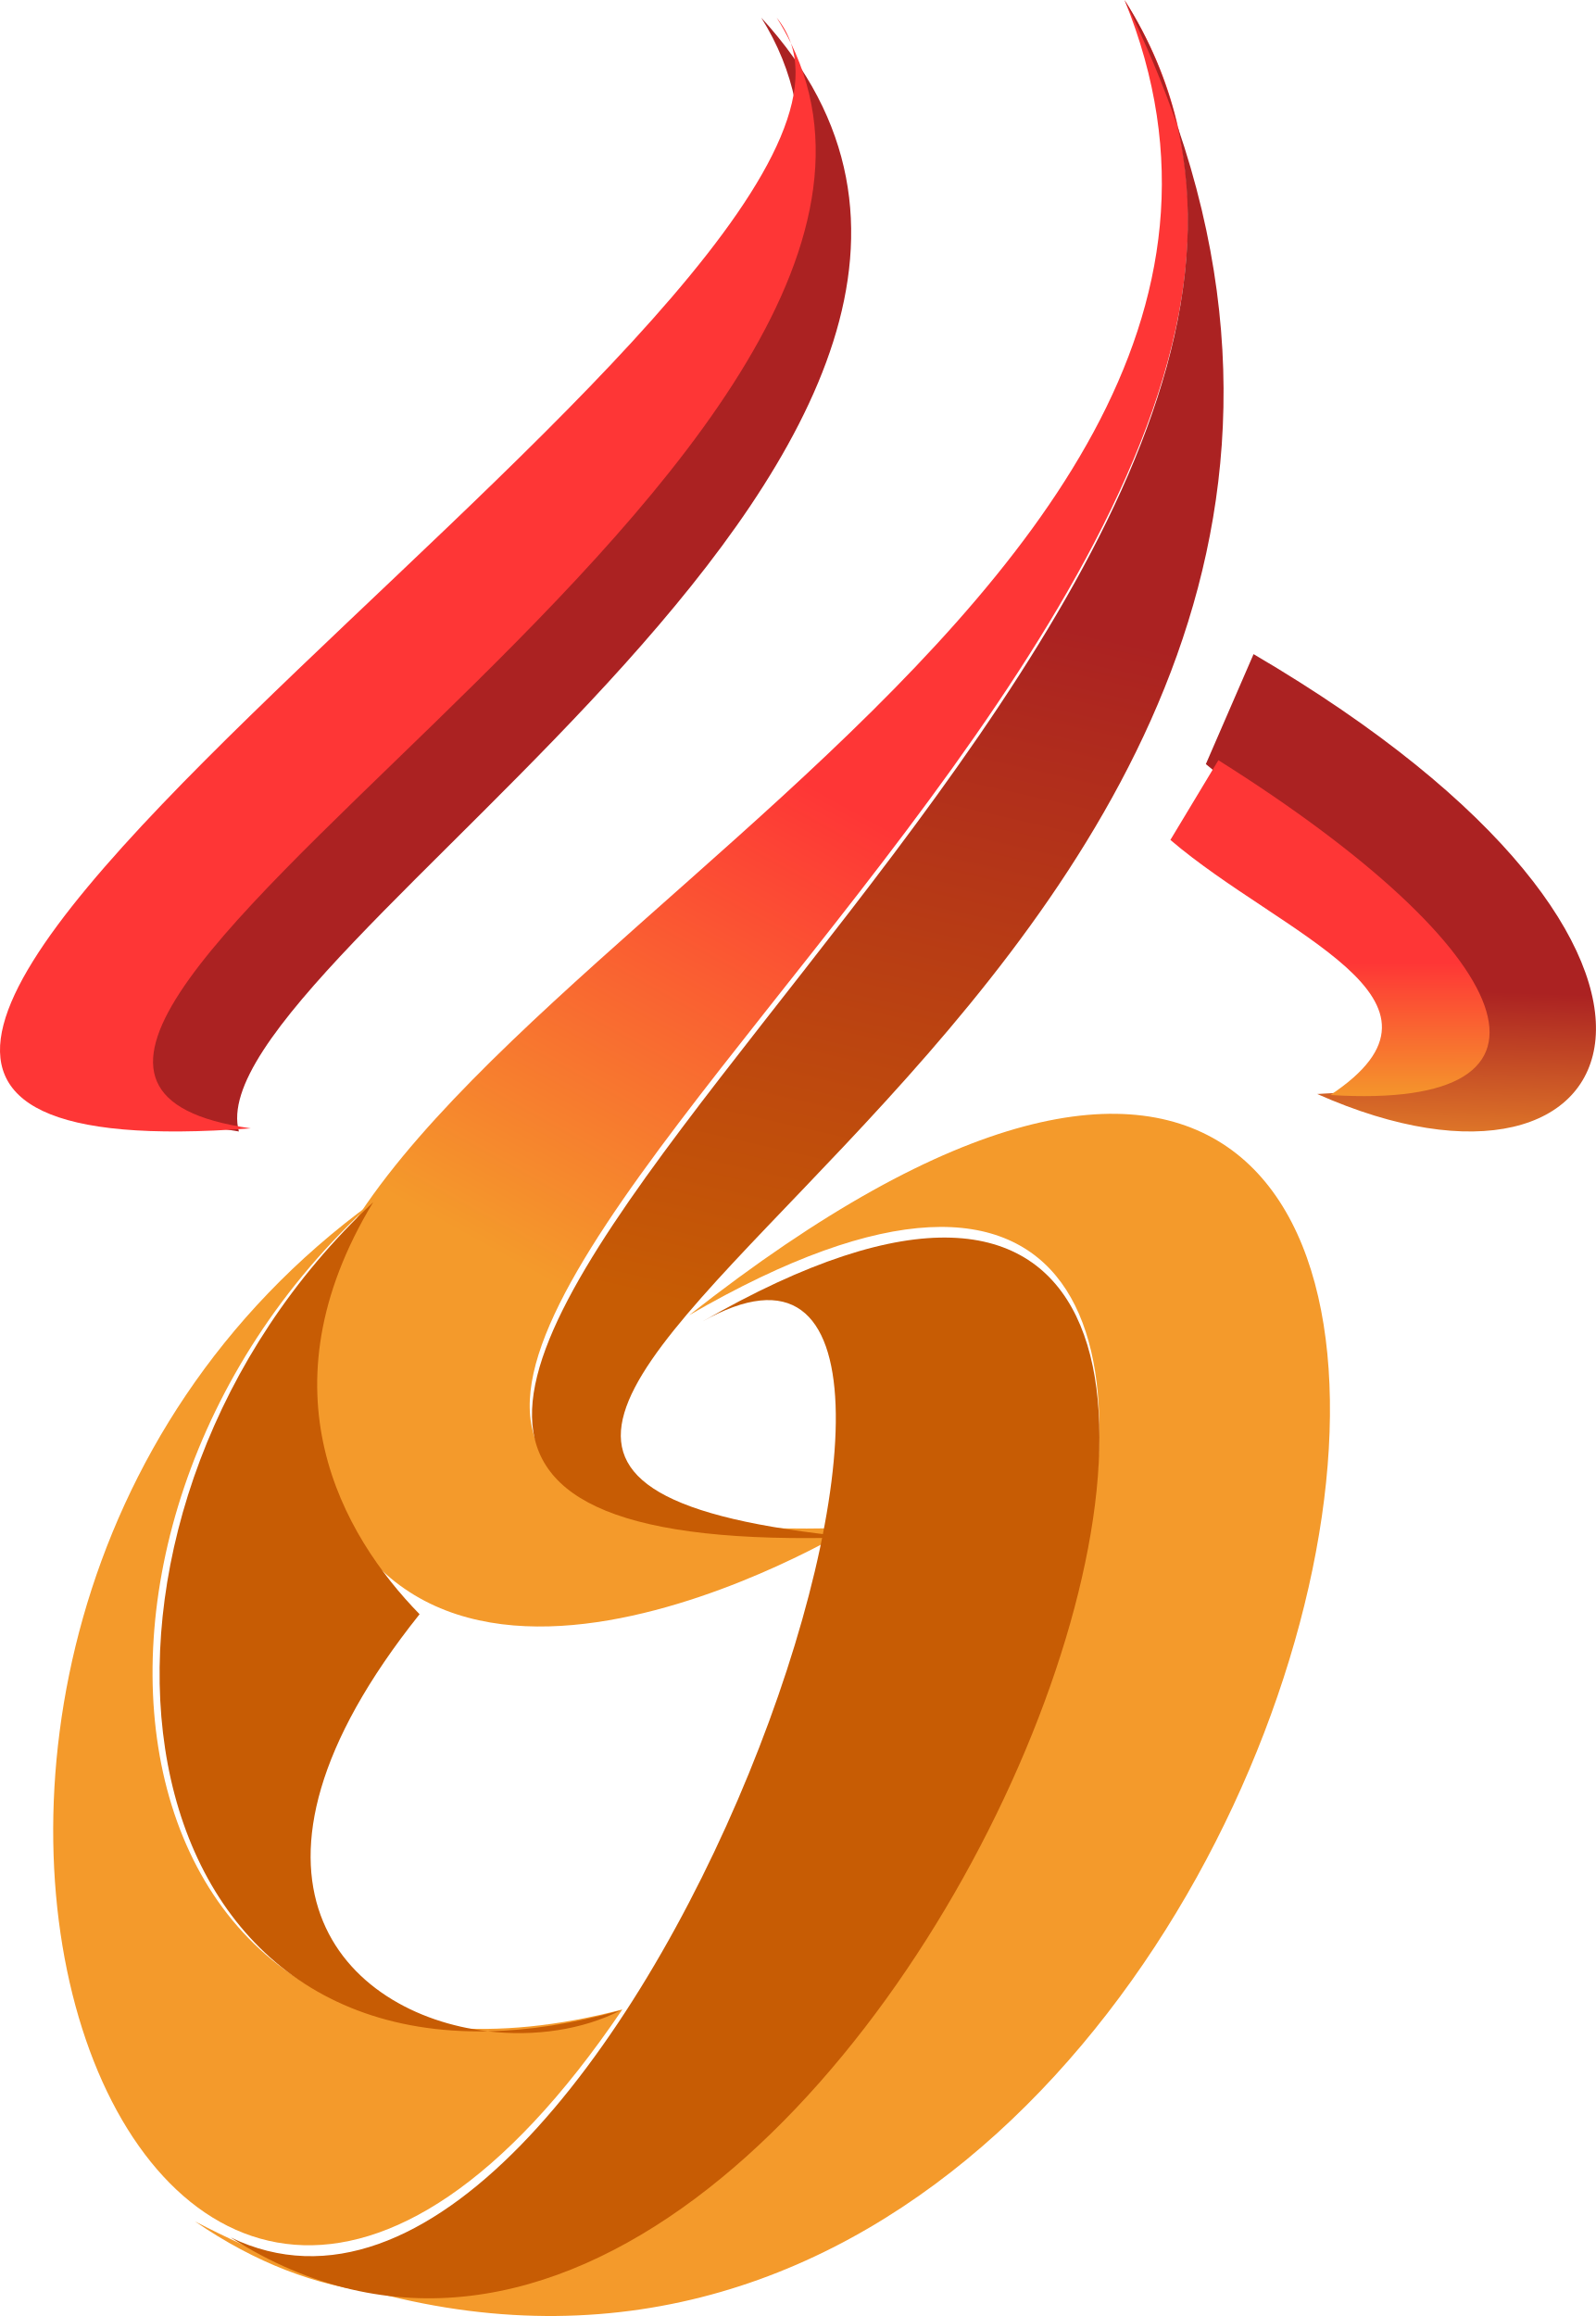
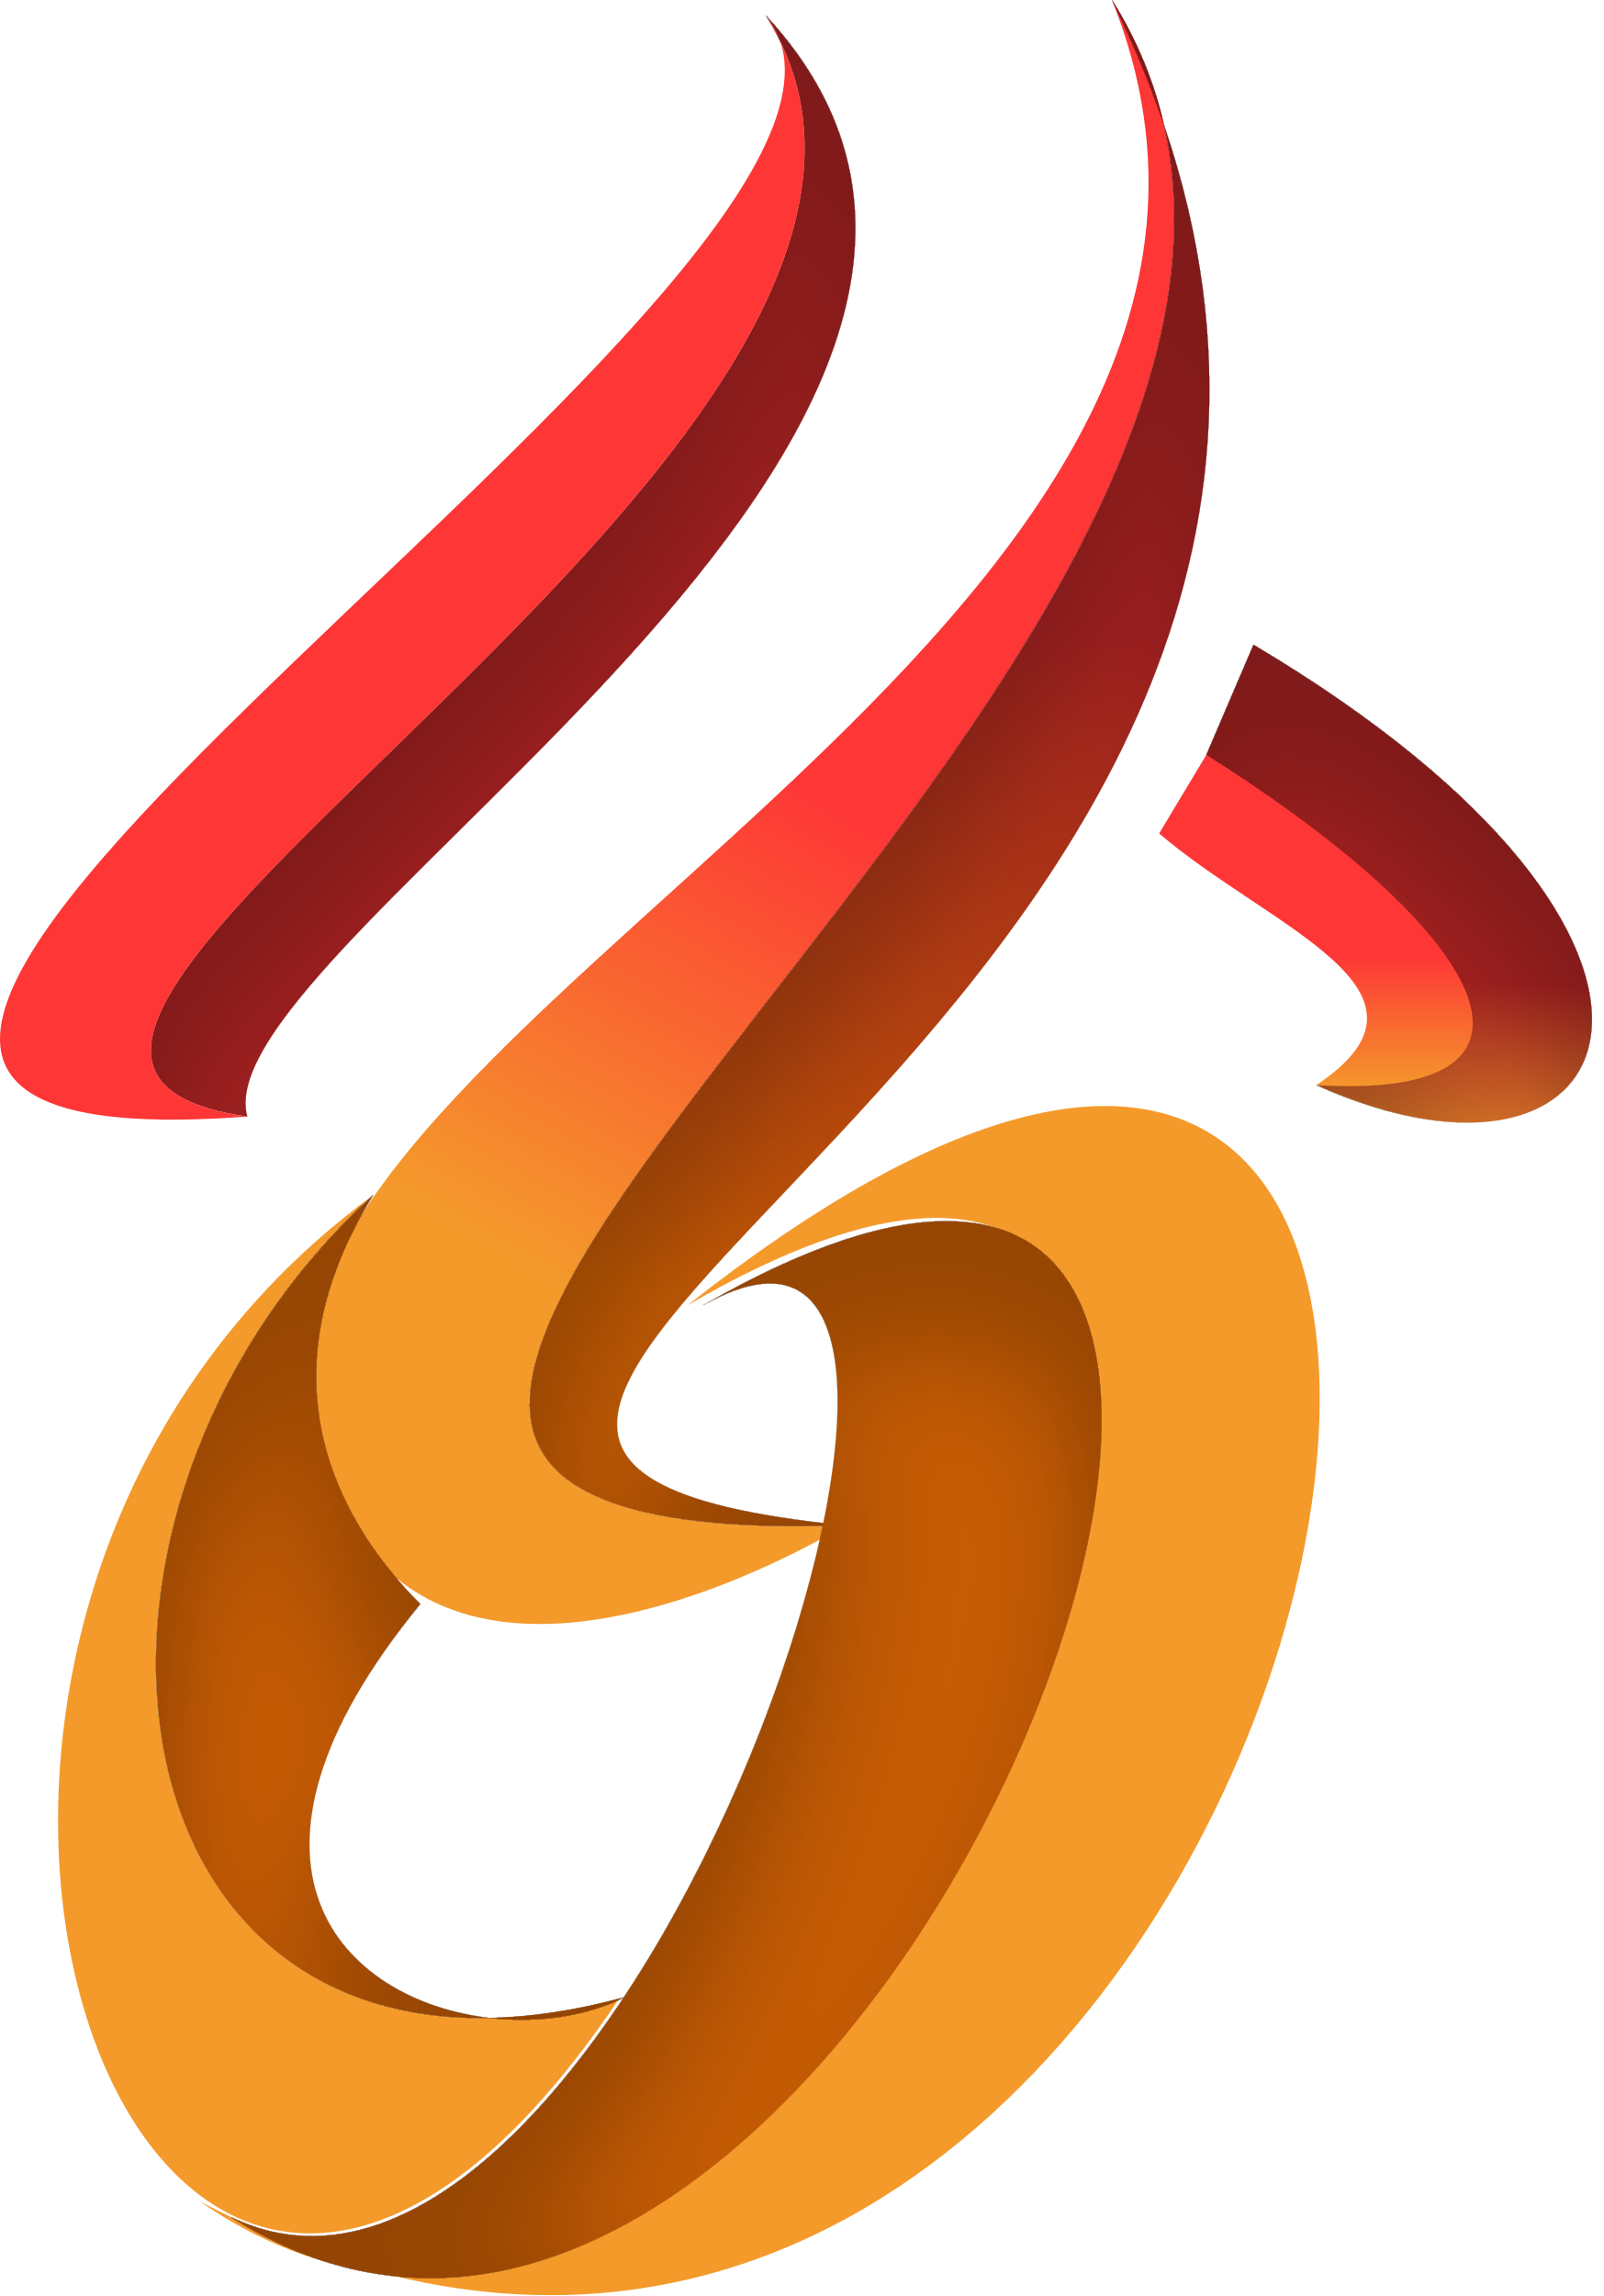
- <svg xmlns="http://www.w3.org/2000/svg" width="102" height="148" viewBox="0 0 102 148" fill="none">
-   <path d="M48.653 1.13C72.934 27.566 12.232 61.121 15.267 72.305C-13.061 68.238 65.852 28.583 48.653 1.13Z" fill="#AB2222" />
-   <path d="M50.547 2.758C50.28 2.211 49.977 1.668 49.637 1.13C50.047 1.633 50.348 2.176 50.547 2.758C63.871 30.047 -11.937 68.129 16.023 72.105C-36.29 76.035 56.776 20.938 50.547 2.758Z" fill="#FE3636" />
-   <path d="M19.523 90.584C14.391 65.421 88.291 40.259 71.869 0C97.528 40.259 -9.216 99.642 54.42 97.629C54.42 97.629 24.655 115.746 19.523 90.584Z" fill="url(#paint0_linear_23_12)" />
-   <path d="M71.866 0C73.506 2.6 74.603 5.28 75.237 8.017C95.247 66.279 5.558 93.393 54.485 98.24C-4.833 100.135 84.475 47.927 75.237 8.017C74.341 5.407 73.224 2.735 71.866 0Z" fill="url(#paint1_linear_23_12)" />
-   <path d="M23.823 76.824C0.464 97.952 6.453 137.124 39.774 128.411C9.229 173.562 -15.797 105.605 23.823 76.824Z" fill="#F49A2B" />
-   <path d="M24.048 146.511C20.221 146.066 16.336 144.623 12.467 141.958C16.454 144.031 20.318 145.526 24.048 146.511C62.528 150.982 94.995 54.476 44.042 84.047C112.371 30.29 87.95 163.378 24.048 146.511Z" fill="#F49A2B" />
-   <path d="M31.179 129.807C6.183 130.323 3.25 96.092 23.85 76.824C16.563 88.856 21.873 98.09 26.816 103.154C13.377 119.98 21.929 128.719 31.179 129.807C33.771 129.754 36.601 129.327 39.667 128.47C37.247 129.709 34.176 130.16 31.179 129.807Z" fill="#C75C04" />
-   <path d="M44.841 84.479C99.035 53.212 55.881 169.2 14.733 142.977C39.823 155.08 67.924 71.367 44.841 84.479Z" fill="#C75C04" />
-   <path d="M84.182 69.909C104.512 78.943 112.644 60.874 80.116 41.801L77.067 48.828C84.182 54.851 106.545 68.905 84.182 69.909Z" fill="url(#paint2_linear_23_12)" />
-   <path d="M85.027 69.975C101.391 70.994 97.3 60.806 77.868 48.58L74.8 53.674C81.959 59.787 94.232 63.862 85.027 69.975Z" fill="url(#paint3_linear_23_12)" />
+ <svg xmlns="http://www.w3.org/2000/svg" width="51" height="73" viewBox="0 0 51 73" fill="none">
+   <g filter="url(#filter0_i_25_13)">
+     <path d="M24.365 0.5C36.365 13.5 6.365 30 7.865 35.5C-6.135 33.5 32.865 14 24.365 0.5Z" fill="#AB2222" />
+   </g>
+   <path d="M24.812 1.303C24.681 1.033 24.532 0.765 24.365 0.5C24.567 0.748 24.714 1.016 24.812 1.303C31.352 14.76 -5.86 33.539 7.865 35.5C-17.814 37.438 27.87 10.268 24.812 1.303Z" fill="#FE3636" />
+   <path d="M9.865 45C7.365 32.5 43.365 20 35.365 0C47.865 20 -4.135 49.5 26.865 48.5C26.865 48.5 12.365 57.5 9.865 45Z" fill="url(#paint0_linear_25_13)" />
+   <g filter="url(#filter1_i_25_13)">
+     <path d="M35.365 0C36.167 1.284 36.704 2.607 37.014 3.958C46.8 32.721 2.937 46.107 26.865 48.5C-2.145 49.436 41.532 23.661 37.014 3.958C36.576 2.67 36.03 1.35 35.365 0Z" fill="url(#paint1_linear_25_13)" />
+   </g>
+   <path d="M11.865 38C0.406 48.463 3.344 67.862 19.69 63.547C4.706 85.907 -7.571 52.253 11.865 38Z" fill="#F49A2B" />
+   <path d="M12.05 72.24C10.172 72.022 8.264 71.311 6.365 70C8.323 71.02 10.22 71.756 12.05 72.24C30.94 74.441 46.878 26.947 21.865 41.5C55.408 15.044 43.419 80.542 12.05 72.24Z" fill="#F49A2B" />
+   <g filter="url(#filter2_i_25_13)">
+     <path d="M15.572 64.16C2.929 64.415 1.446 47.513 11.865 38C8.18 43.941 10.865 48.5 13.365 51C6.568 59.308 10.893 63.623 15.572 64.16C16.883 64.134 18.315 63.923 19.865 63.5C18.641 64.112 17.088 64.334 15.572 64.16Z" fill="#C75C04" />
+   </g>
+   <g filter="url(#filter3_i_25_13)">
+     <path d="M22.365 41.5C49.365 26 27.865 83.5 7.365 70.5C19.865 76.5 33.865 35 22.365 41.5Z" fill="#C75C04" />
+   </g>
+   <g filter="url(#filter4_i_25_13)">
+     <path d="M41.865 34.5C51.865 39 55.865 30 39.865 20.5L38.365 24C41.865 27 52.865 34 41.865 34.5Z" fill="url(#paint2_linear_25_13)" />
+   </g>
+   <path d="M41.865 34.5C49.865 35 47.865 30 38.365 24L36.865 26.5C40.365 29.5 46.365 31.5 41.865 34.5Z" fill="url(#paint3_linear_25_13)" />
  <defs>
-     <linearGradient id="paint0_linear_23_12" x1="58.526" y1="45.292" x2="27.644" y2="101.166" gradientUnits="userSpaceOnUse">
+     <filter id="filter0_i_25_13" x="4.801" y="0.5" width="22.405" height="39" filterUnits="userSpaceOnUse" color-interpolation-filters="sRGB">
+       <feFlood flood-opacity="0" result="BackgroundImageFix" />
+       <feBlend mode="normal" in="SourceGraphic" in2="BackgroundImageFix" result="shape" />
+       <feColorMatrix in="SourceAlpha" type="matrix" values="0 0 0 0 0 0 0 0 0 0 0 0 0 0 0 0 0 0 127 0" result="hardAlpha" />
+       <feOffset dy="4" />
+       <feGaussianBlur stdDeviation="2" />
+       <feComposite in2="hardAlpha" operator="arithmetic" k2="-1" k3="1" />
+       <feColorMatrix type="matrix" values="0 0 0 0 0 0 0 0 0 0 0 0 0 0 0 0 0 0 0.25 0" />
+       <feBlend mode="normal" in2="shape" result="effect1_innerShadow_25_13" />
+     </filter>
+     <filter id="filter1_i_25_13" x="16.847" y="0" width="21.616" height="52.525" filterUnits="userSpaceOnUse" color-interpolation-filters="sRGB">
+       <feFlood flood-opacity="0" result="BackgroundImageFix" />
+       <feBlend mode="normal" in="SourceGraphic" in2="BackgroundImageFix" result="shape" />
+       <feColorMatrix in="SourceAlpha" type="matrix" values="0 0 0 0 0 0 0 0 0 0 0 0 0 0 0 0 0 0 127 0" result="hardAlpha" />
+       <feOffset dy="4" />
+       <feGaussianBlur stdDeviation="2" />
+       <feComposite in2="hardAlpha" operator="arithmetic" k2="-1" k3="1" />
+       <feColorMatrix type="matrix" values="0 0 0 0 0 0 0 0 0 0 0 0 0 0 0 0 0 0 0.25 0" />
+       <feBlend mode="normal" in2="shape" result="effect1_innerShadow_25_13" />
+     </filter>
+     <filter id="filter2_i_25_13" x="4.961" y="38" width="14.904" height="30.218" filterUnits="userSpaceOnUse" color-interpolation-filters="sRGB">
+       <feFlood flood-opacity="0" result="BackgroundImageFix" />
+       <feBlend mode="normal" in="SourceGraphic" in2="BackgroundImageFix" result="shape" />
+       <feColorMatrix in="SourceAlpha" type="matrix" values="0 0 0 0 0 0 0 0 0 0 0 0 0 0 0 0 0 0 127 0" result="hardAlpha" />
+       <feOffset dy="4" />
+       <feGaussianBlur stdDeviation="2" />
+       <feComposite in2="hardAlpha" operator="arithmetic" k2="-1" k3="1" />
+       <feColorMatrix type="matrix" values="0 0 0 0 0 0 0 0 0 0 0 0 0 0 0 0 0 0 0.25 0" />
+       <feBlend mode="normal" in2="shape" result="effect1_innerShadow_25_13" />
+     </filter>
+     <filter id="filter3_i_25_13" x="7.365" y="38.826" width="27.667" height="37.604" filterUnits="userSpaceOnUse" color-interpolation-filters="sRGB">
+       <feFlood flood-opacity="0" result="BackgroundImageFix" />
+       <feBlend mode="normal" in="SourceGraphic" in2="BackgroundImageFix" result="shape" />
+       <feColorMatrix in="SourceAlpha" type="matrix" values="0 0 0 0 0 0 0 0 0 0 0 0 0 0 0 0 0 0 127 0" result="hardAlpha" />
+       <feOffset dy="4" />
+       <feGaussianBlur stdDeviation="2" />
+       <feComposite in2="hardAlpha" operator="arithmetic" k2="-1" k3="1" />
+       <feColorMatrix type="matrix" values="0 0 0 0 0 0 0 0 0 0 0 0 0 0 0 0 0 0 0.25 0" />
+       <feBlend mode="normal" in2="shape" result="effect1_innerShadow_25_13" />
+     </filter>
+     <filter id="filter4_i_25_13" x="38.365" y="20.5" width="12.264" height="19.194" filterUnits="userSpaceOnUse" color-interpolation-filters="sRGB">
+       <feFlood flood-opacity="0" result="BackgroundImageFix" />
+       <feBlend mode="normal" in="SourceGraphic" in2="BackgroundImageFix" result="shape" />
+       <feColorMatrix in="SourceAlpha" type="matrix" values="0 0 0 0 0 0 0 0 0 0 0 0 0 0 0 0 0 0 127 0" result="hardAlpha" />
+       <feOffset dy="4" />
+       <feGaussianBlur stdDeviation="2" />
+       <feComposite in2="hardAlpha" operator="arithmetic" k2="-1" k3="1" />
+       <feColorMatrix type="matrix" values="0 0 0 0 0 0 0 0 0 0 0 0 0 0 0 0 0 0 0.25 0" />
+       <feBlend mode="normal" in2="shape" result="effect1_innerShadow_25_13" />
+     </filter>
+     <linearGradient id="paint0_linear_25_13" x1="28.865" y1="22.5" x2="13.365" y2="50" gradientUnits="userSpaceOnUse">
      <stop offset="0.118" stop-color="#FE3636" />
      <stop offset="0.68" stop-color="#F49A2B" />
    </linearGradient>
-     <linearGradient id="paint1_linear_23_12" x1="79.022" y1="-1.013" x2="56.507" y2="98.382" gradientUnits="userSpaceOnUse">
+     <linearGradient id="paint1_linear_25_13" x1="38.865" y1="-0.5" x2="27.655" y2="48.525" gradientUnits="userSpaceOnUse">
      <stop offset="0.416" stop-color="#AB2222" />
      <stop offset="0.885" stop-color="#C75C04" />
    </linearGradient>
-     <linearGradient id="paint2_linear_23_12" x1="89.533" y1="41.801" x2="88.28" y2="79.948" gradientUnits="userSpaceOnUse">
+     <linearGradient id="paint2_linear_25_13" x1="44.497" y1="20.5" x2="43.865" y2="39.5" gradientUnits="userSpaceOnUse">
      <stop offset="0.56" stop-color="#AB2222" />
      <stop offset="0.903" stop-color="#F49A2B" />
    </linearGradient>
-     <linearGradient id="paint3_linear_23_12" x1="85" y1="48.58" x2="85.027" y2="81.183" gradientUnits="userSpaceOnUse">
+     <linearGradient id="paint3_linear_25_13" x1="41.852" y1="24" x2="41.865" y2="40" gradientUnits="userSpaceOnUse">
      <stop offset="0.397" stop-color="#FE3636" />
      <stop offset="0.671" stop-color="#F49A2B" />
    </linearGradient>
  </defs>
</svg>
